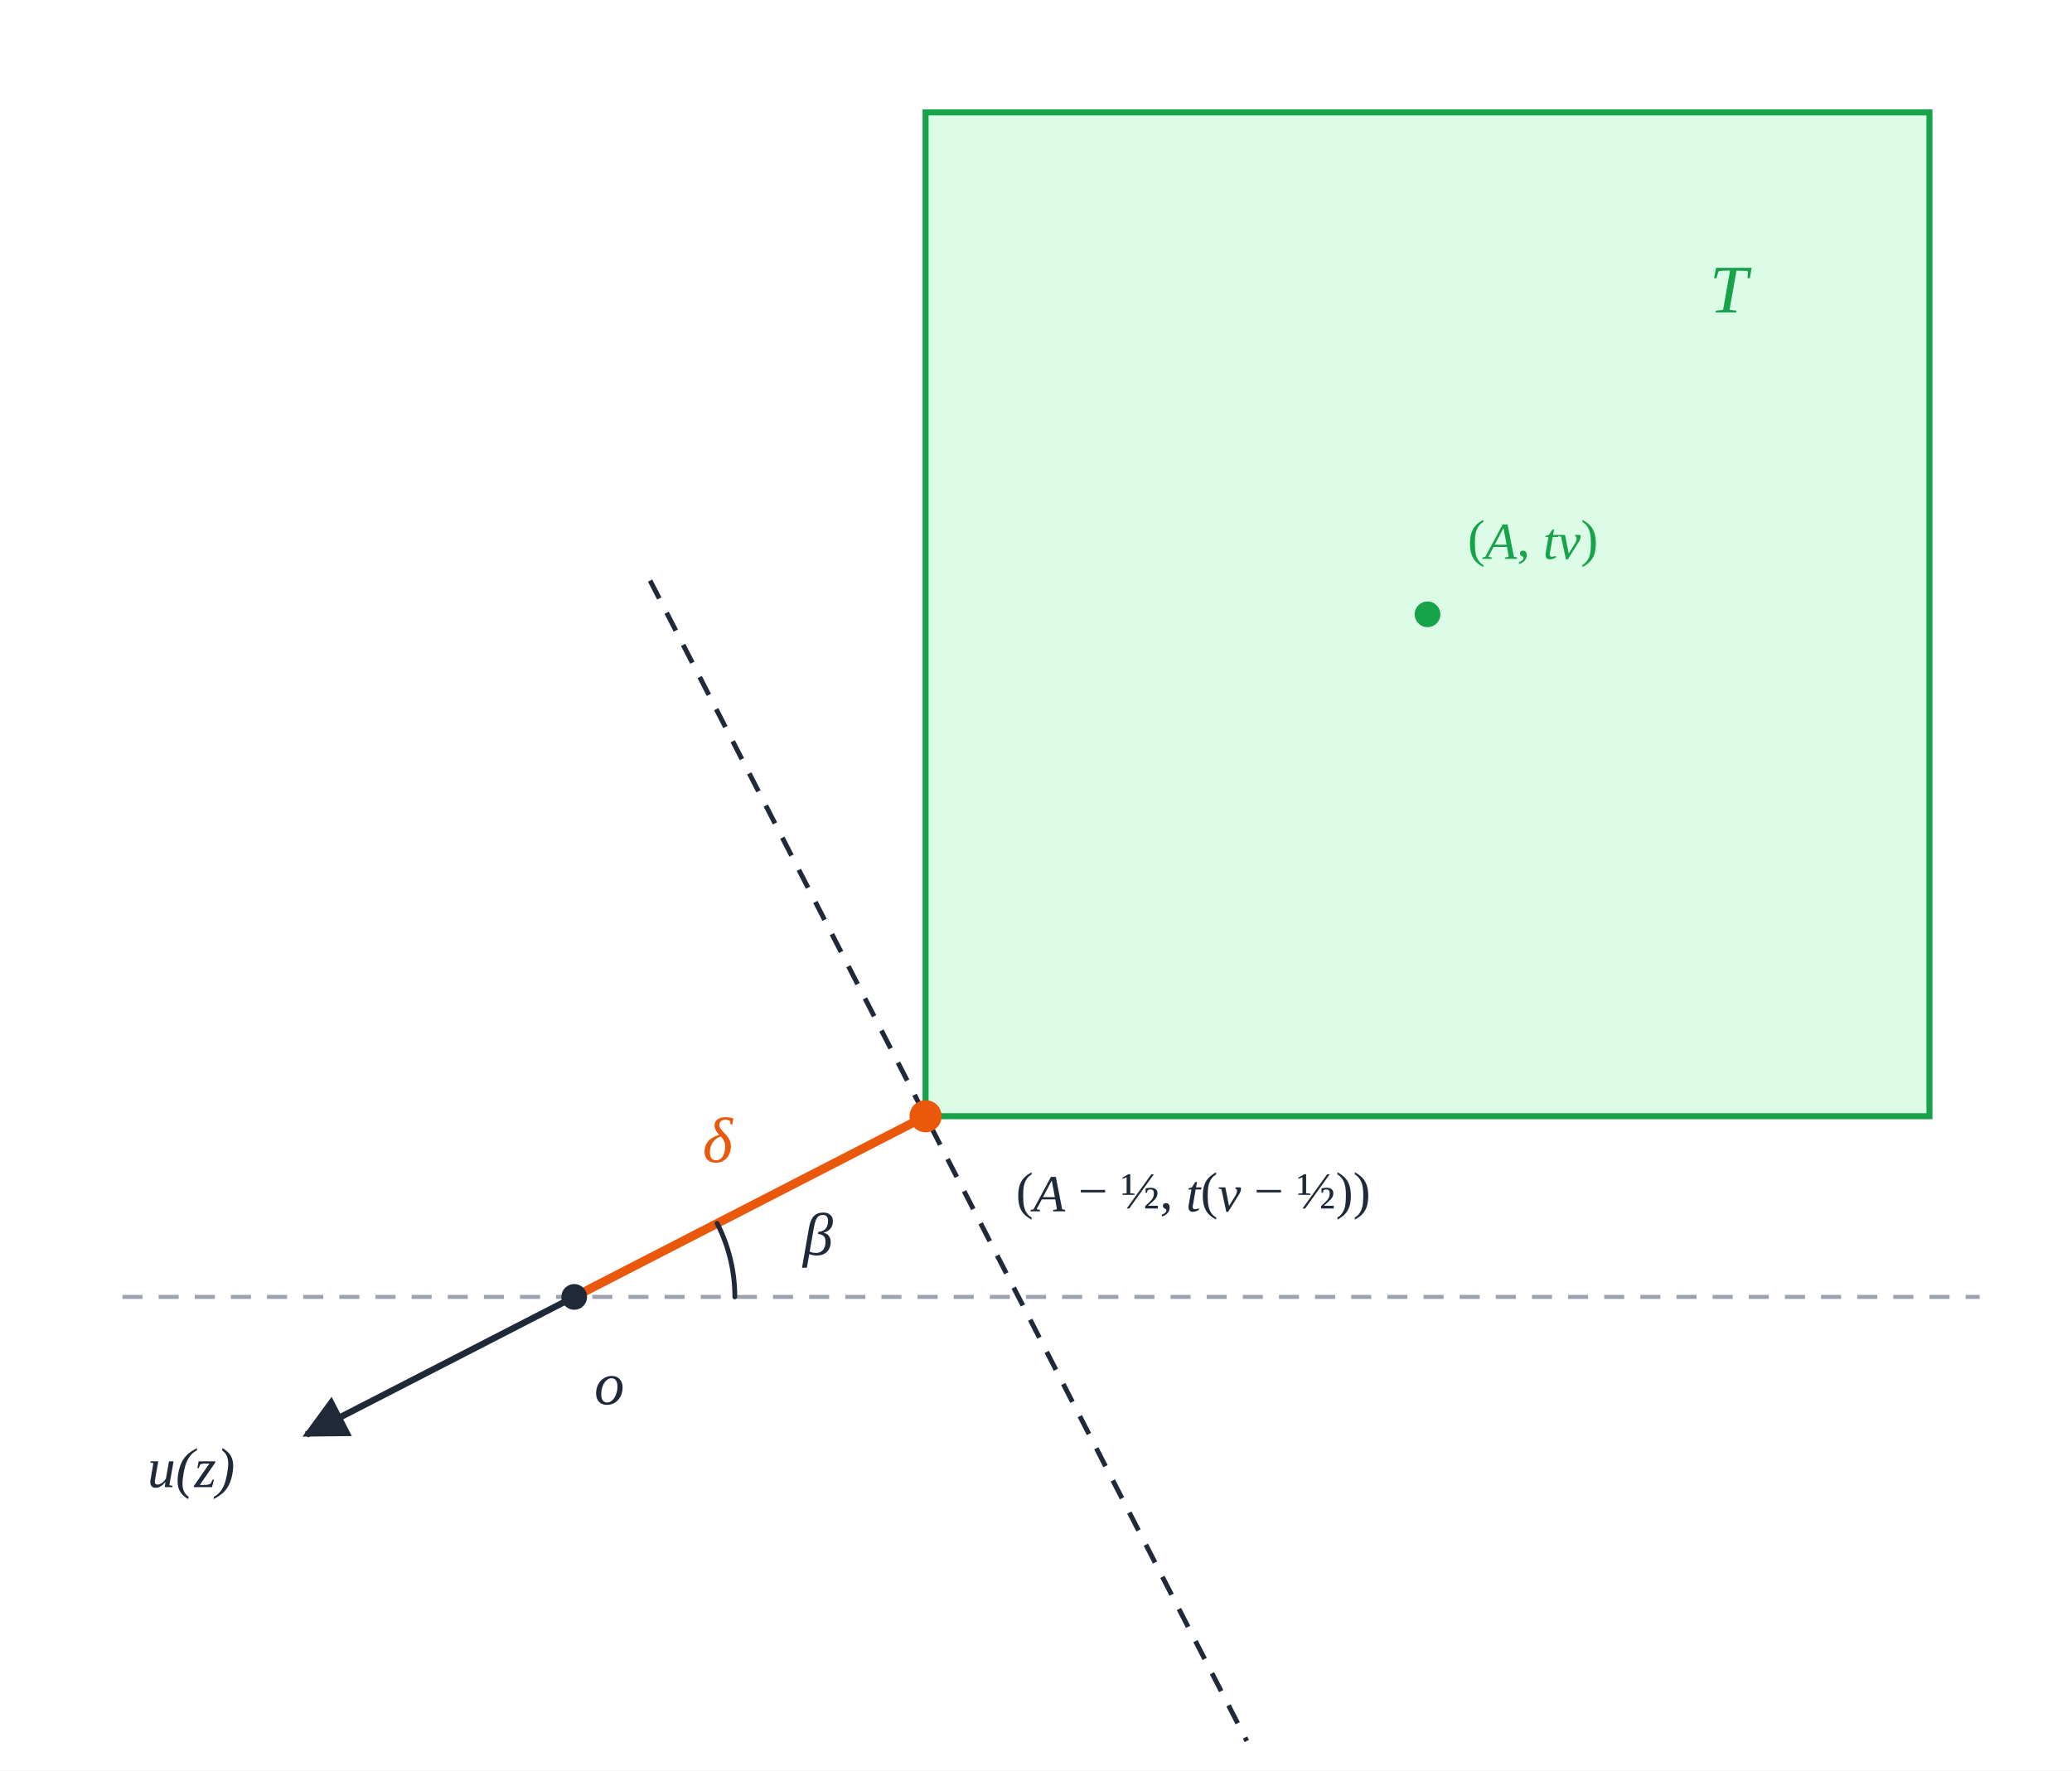
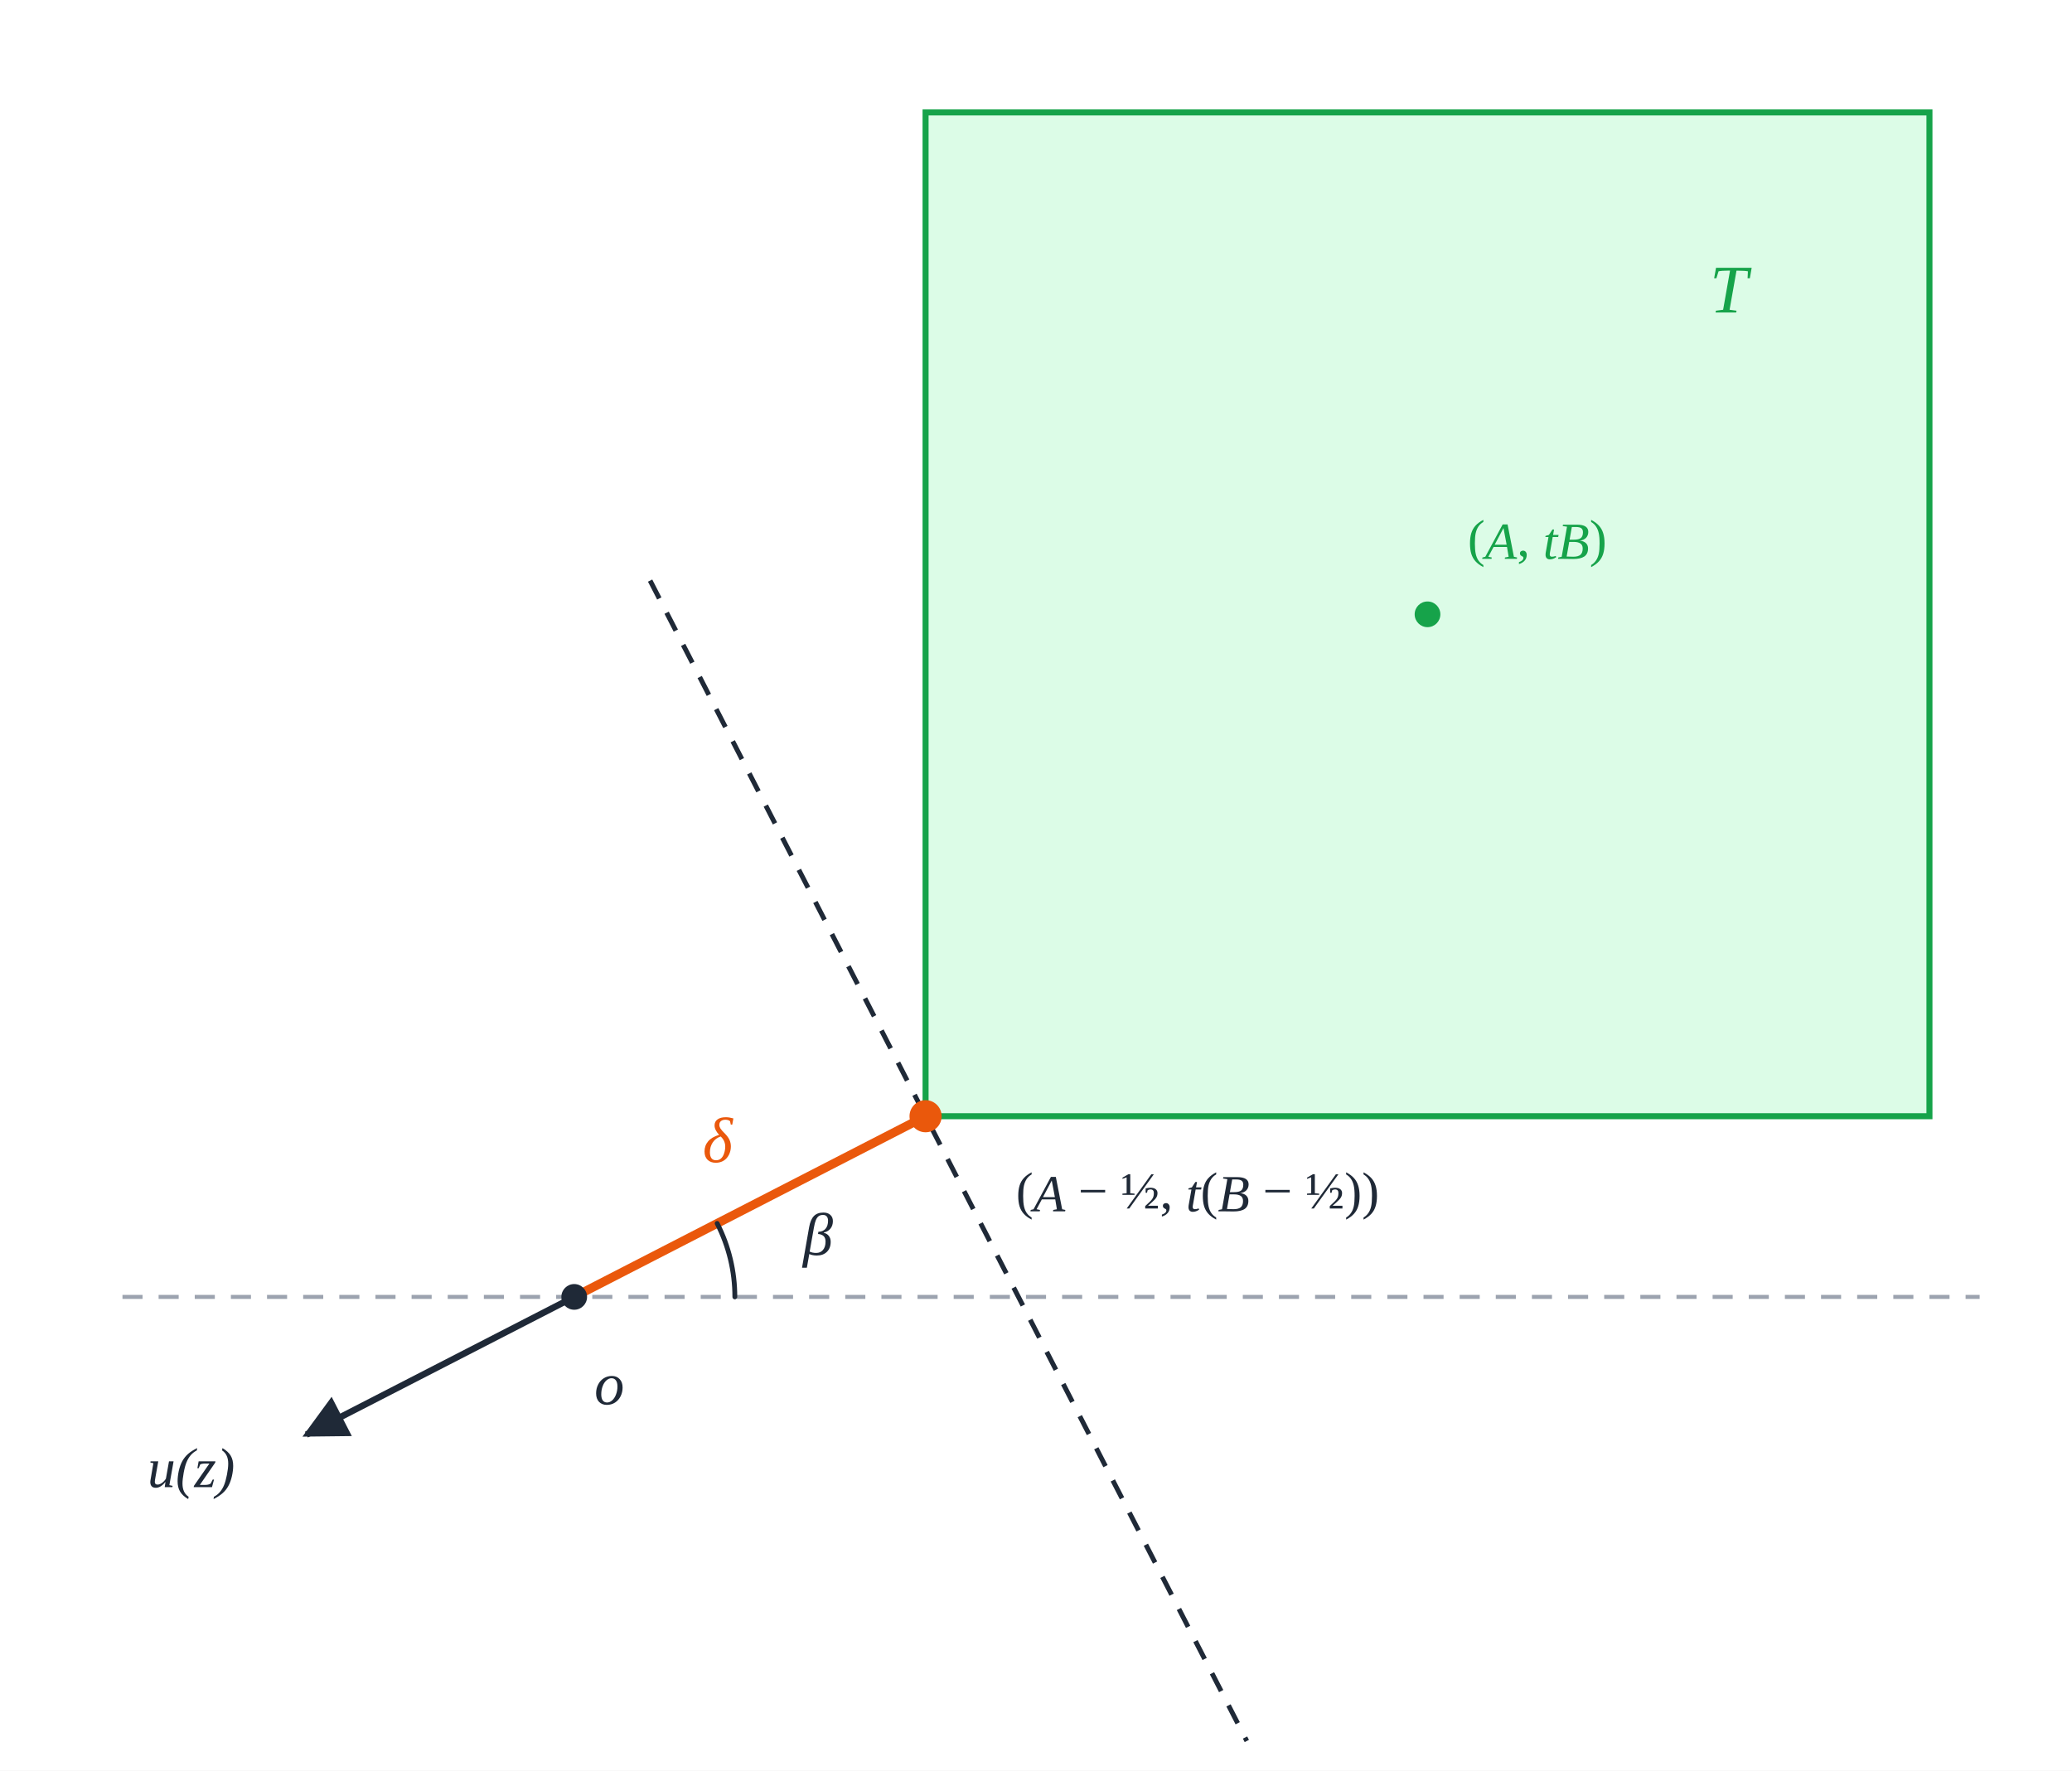
<svg xmlns="http://www.w3.org/2000/svg" width="516" height="441" viewBox="0 0 516 441" role="img" aria-label="The square T in its own chart, its vertex nearest to the disk centre at distance delta and angle beta, the line through that vertex perpendicular to it, and the direction u(z) pointing from the vertex past the centre">
  <defs>
    <marker id="arrow" viewBox="0 0 10 10" refX="9" refY="5" markerUnits="userSpaceOnUse" markerWidth="11" markerHeight="11" orient="auto-start-reverse">
      <path d="M 0 0 L 10 5 L 0 10 z" fill="#1f2937" />
    </marker>
  </defs>
  <rect width="100%" height="100%" fill="#ffffff" />
  <line x1="30.5" y1="323.0" x2="493.0" y2="323.0" stroke="#9ca3af" stroke-width="1" stroke-dasharray="5 4" />
  <polygon points="230.5,278.0 480.5,278.0 480.5,28.0 230.5,28.0" fill="#dcfce7" stroke="#16a34a" stroke-width="1.5" fill-opacity="1" />
  <line x1="161.9" y1="144.6" x2="310.5" y2="433.6" stroke="#1f2937" stroke-width="1.2" stroke-dasharray="5 4" />
  <line x1="143.0" y1="323.0" x2="230.5" y2="278.0" stroke="#ea580c" stroke-width="2.2" />
  <text x="178.7" y="284.9" font-size="16" font-family="Georgia, 'Times New Roman', serif" fill="#ea580c" text-anchor="middle" dominant-baseline="middle" font-style="italic">δ</text>
  <line x1="143.0" y1="323.0" x2="76.3" y2="357.3" stroke="#1f2937" stroke-width="1.6" marker-end="url(#arrow)" />
  <text x="58.5" y="366.4" font-size="14" font-family="Georgia, 'Times New Roman', serif" fill="#1f2937" text-anchor="end" dominant-baseline="middle" font-style="italic">u(z)</text>
  <path d="M 183.0 323.0 A 40.0 40.0 0 0 0 178.6 304.7" fill="none" stroke="#1f2937" stroke-width="1.2" stroke-linecap="round" />
  <text x="203.7" y="308.3" font-size="15" font-family="Georgia, 'Times New Roman', serif" fill="#1f2937" text-anchor="middle" dominant-baseline="middle" font-style="italic">β</text>
  <circle cx="230.5" cy="278.0" r="4" fill="#ea580c" />
-   <text x="253.0" y="298.0" font-size="13" font-family="Georgia, 'Times New Roman', serif" fill="#1f2937" text-anchor="start" dominant-baseline="middle">(<tspan font-style="italic">A</tspan> − ½, <tspan font-style="italic">t</tspan>(<tspan font-style="italic">v</tspan> − ½))</text>
+   <text x="253.0" y="298.0" font-size="13" font-family="Georgia, 'Times New Roman', serif" fill="#1f2937" text-anchor="start" dominant-baseline="middle">(<tspan font-style="italic">A</tspan> − ½, <tspan font-style="italic">t</tspan>(<tspan font-style="italic">B</tspan> − ½))</text>
  <circle cx="355.5" cy="153.0" r="3.2" fill="#16a34a" />
-   <text x="365.5" y="135.5" font-size="13" font-family="Georgia, 'Times New Roman', serif" fill="#16a34a" text-anchor="start" dominant-baseline="middle">(<tspan font-style="italic">A</tspan>, <tspan font-style="italic">tv</tspan>)</text>
+   <text x="365.5" y="135.5" font-size="13" font-family="Georgia, 'Times New Roman', serif" fill="#16a34a" text-anchor="start" dominant-baseline="middle">(<tspan font-style="italic">A</tspan>, <tspan font-style="italic">tB</tspan>)</text>
  <circle cx="143.0" cy="323.0" r="3.2" fill="#1f2937" />
  <text x="148.0" y="345.5" font-size="15" font-family="Georgia, 'Times New Roman', serif" fill="#1f2937" text-anchor="start" dominant-baseline="middle" font-style="italic">o</text>
  <text x="430.5" y="73.0" font-size="17" font-family="Georgia, 'Times New Roman', serif" fill="#16a34a" text-anchor="middle" dominant-baseline="middle" font-style="italic">T</text>
</svg>
